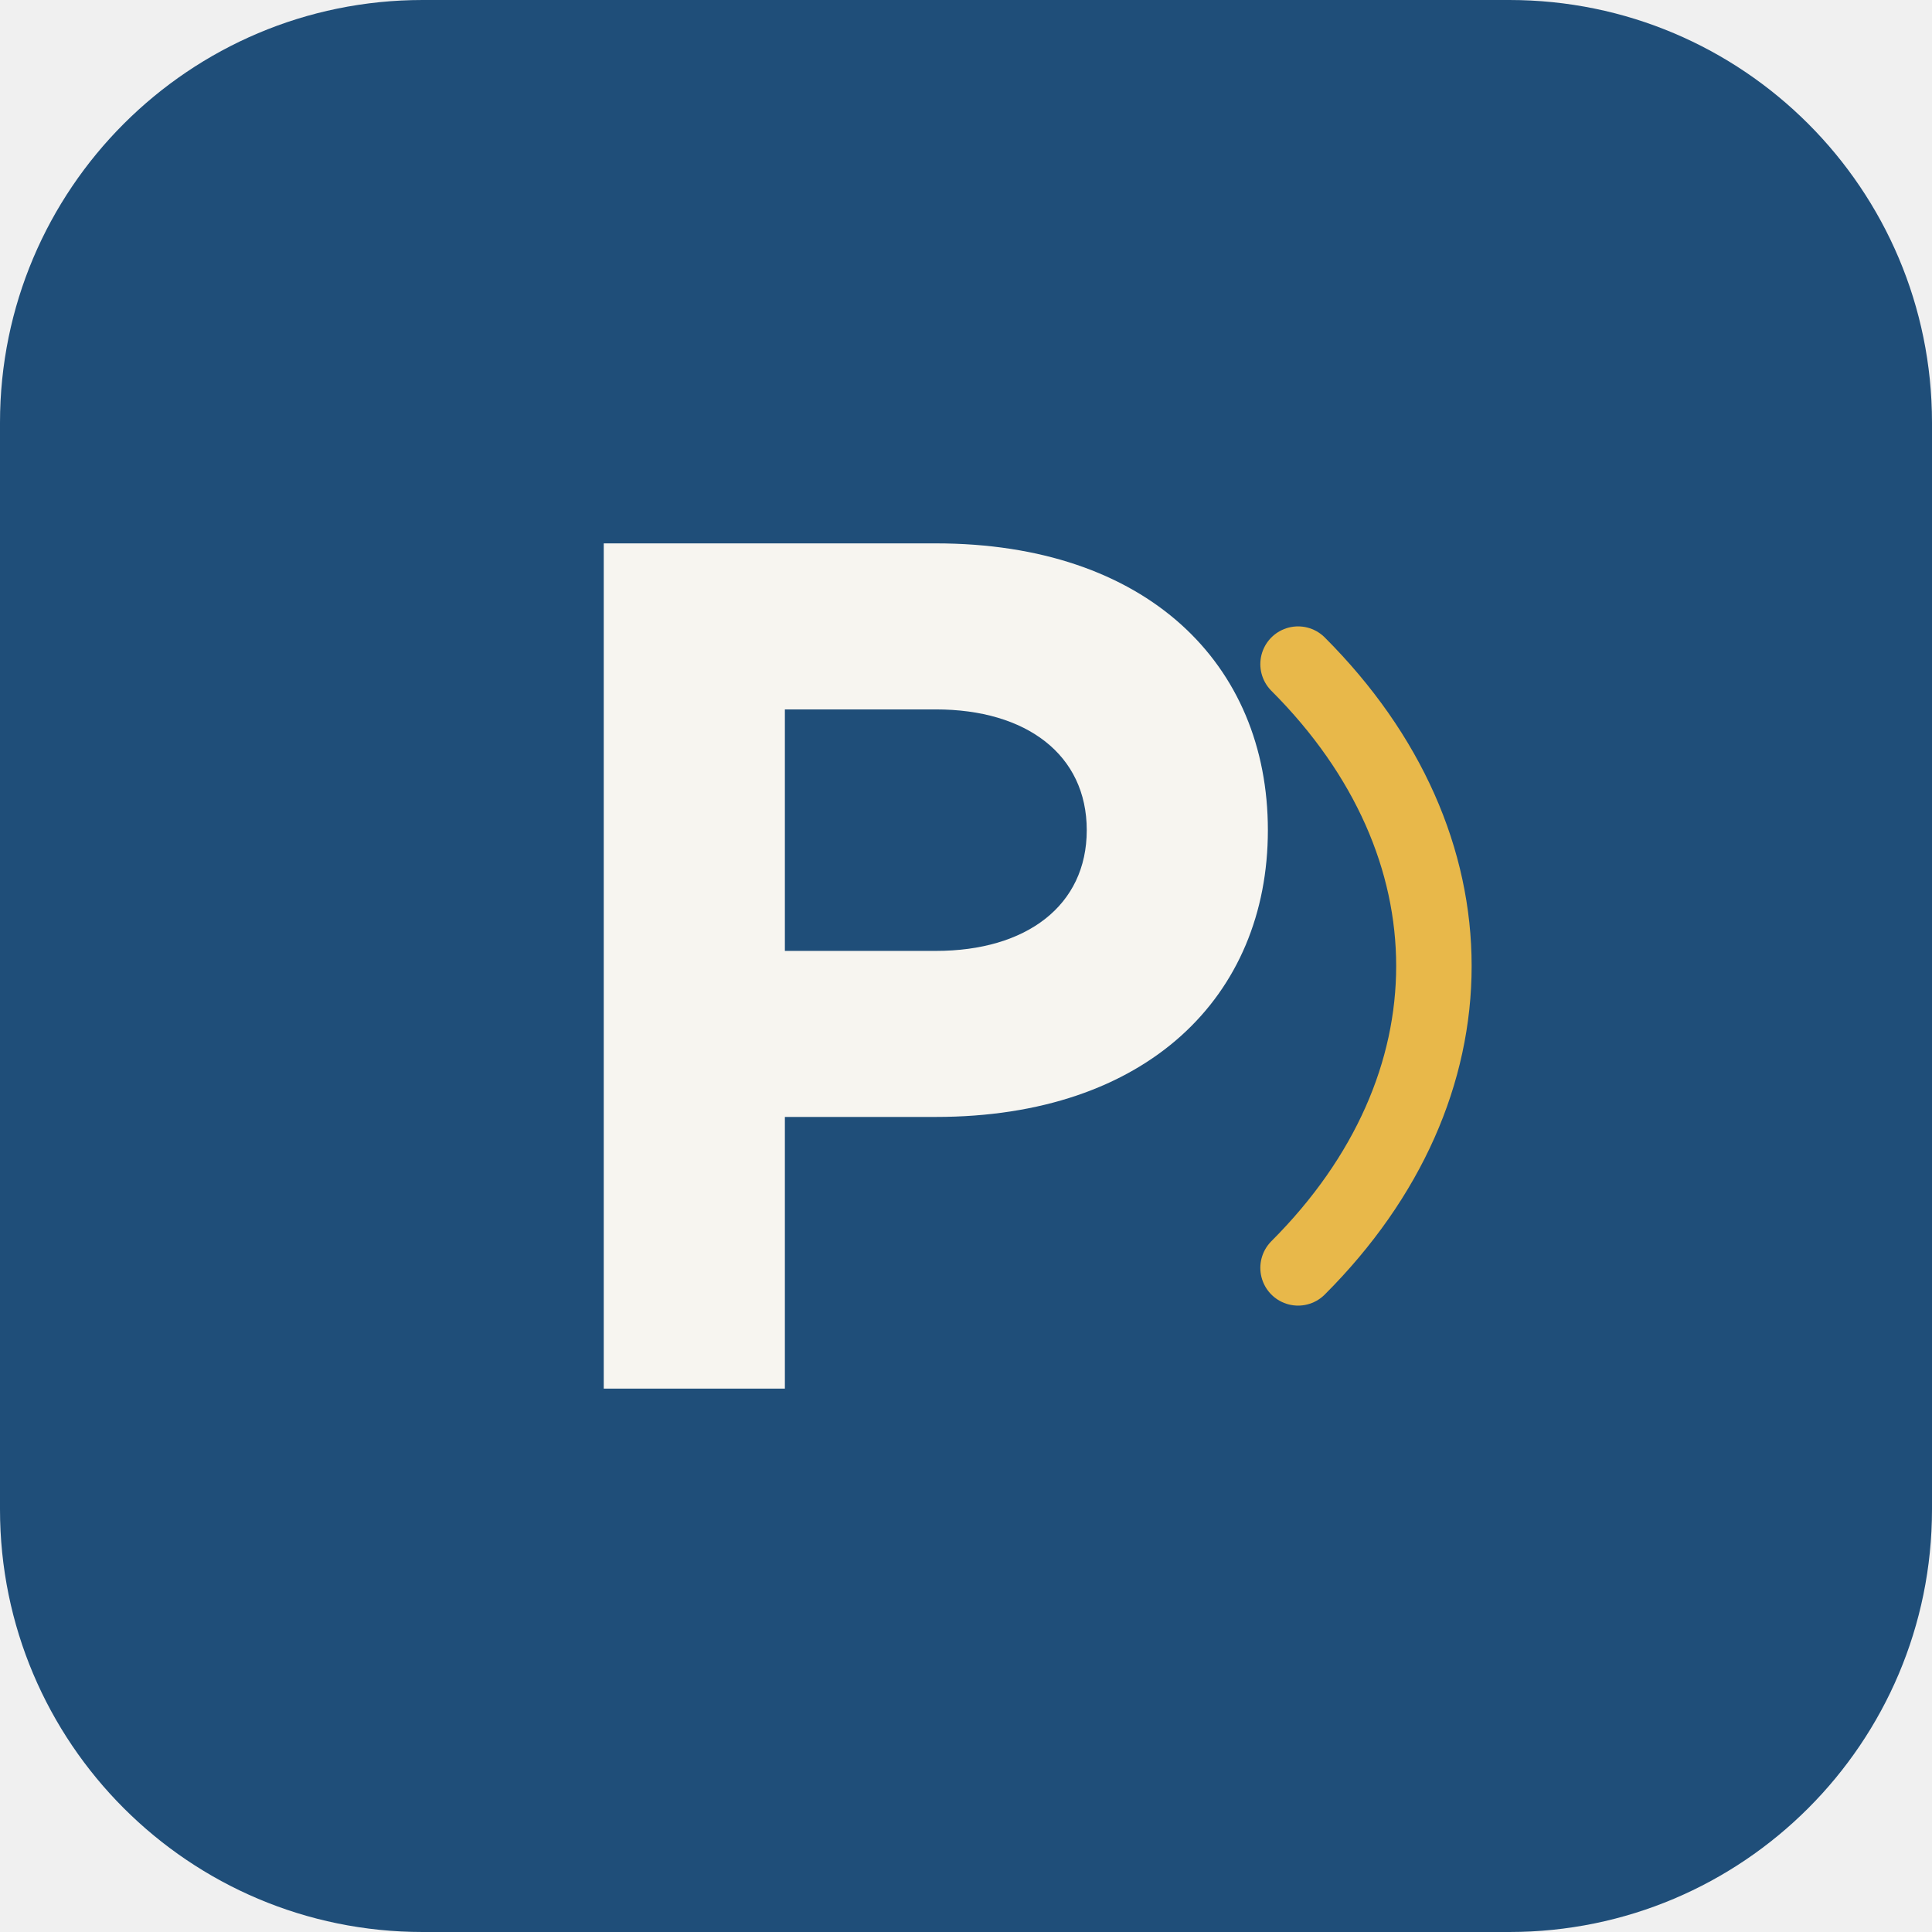
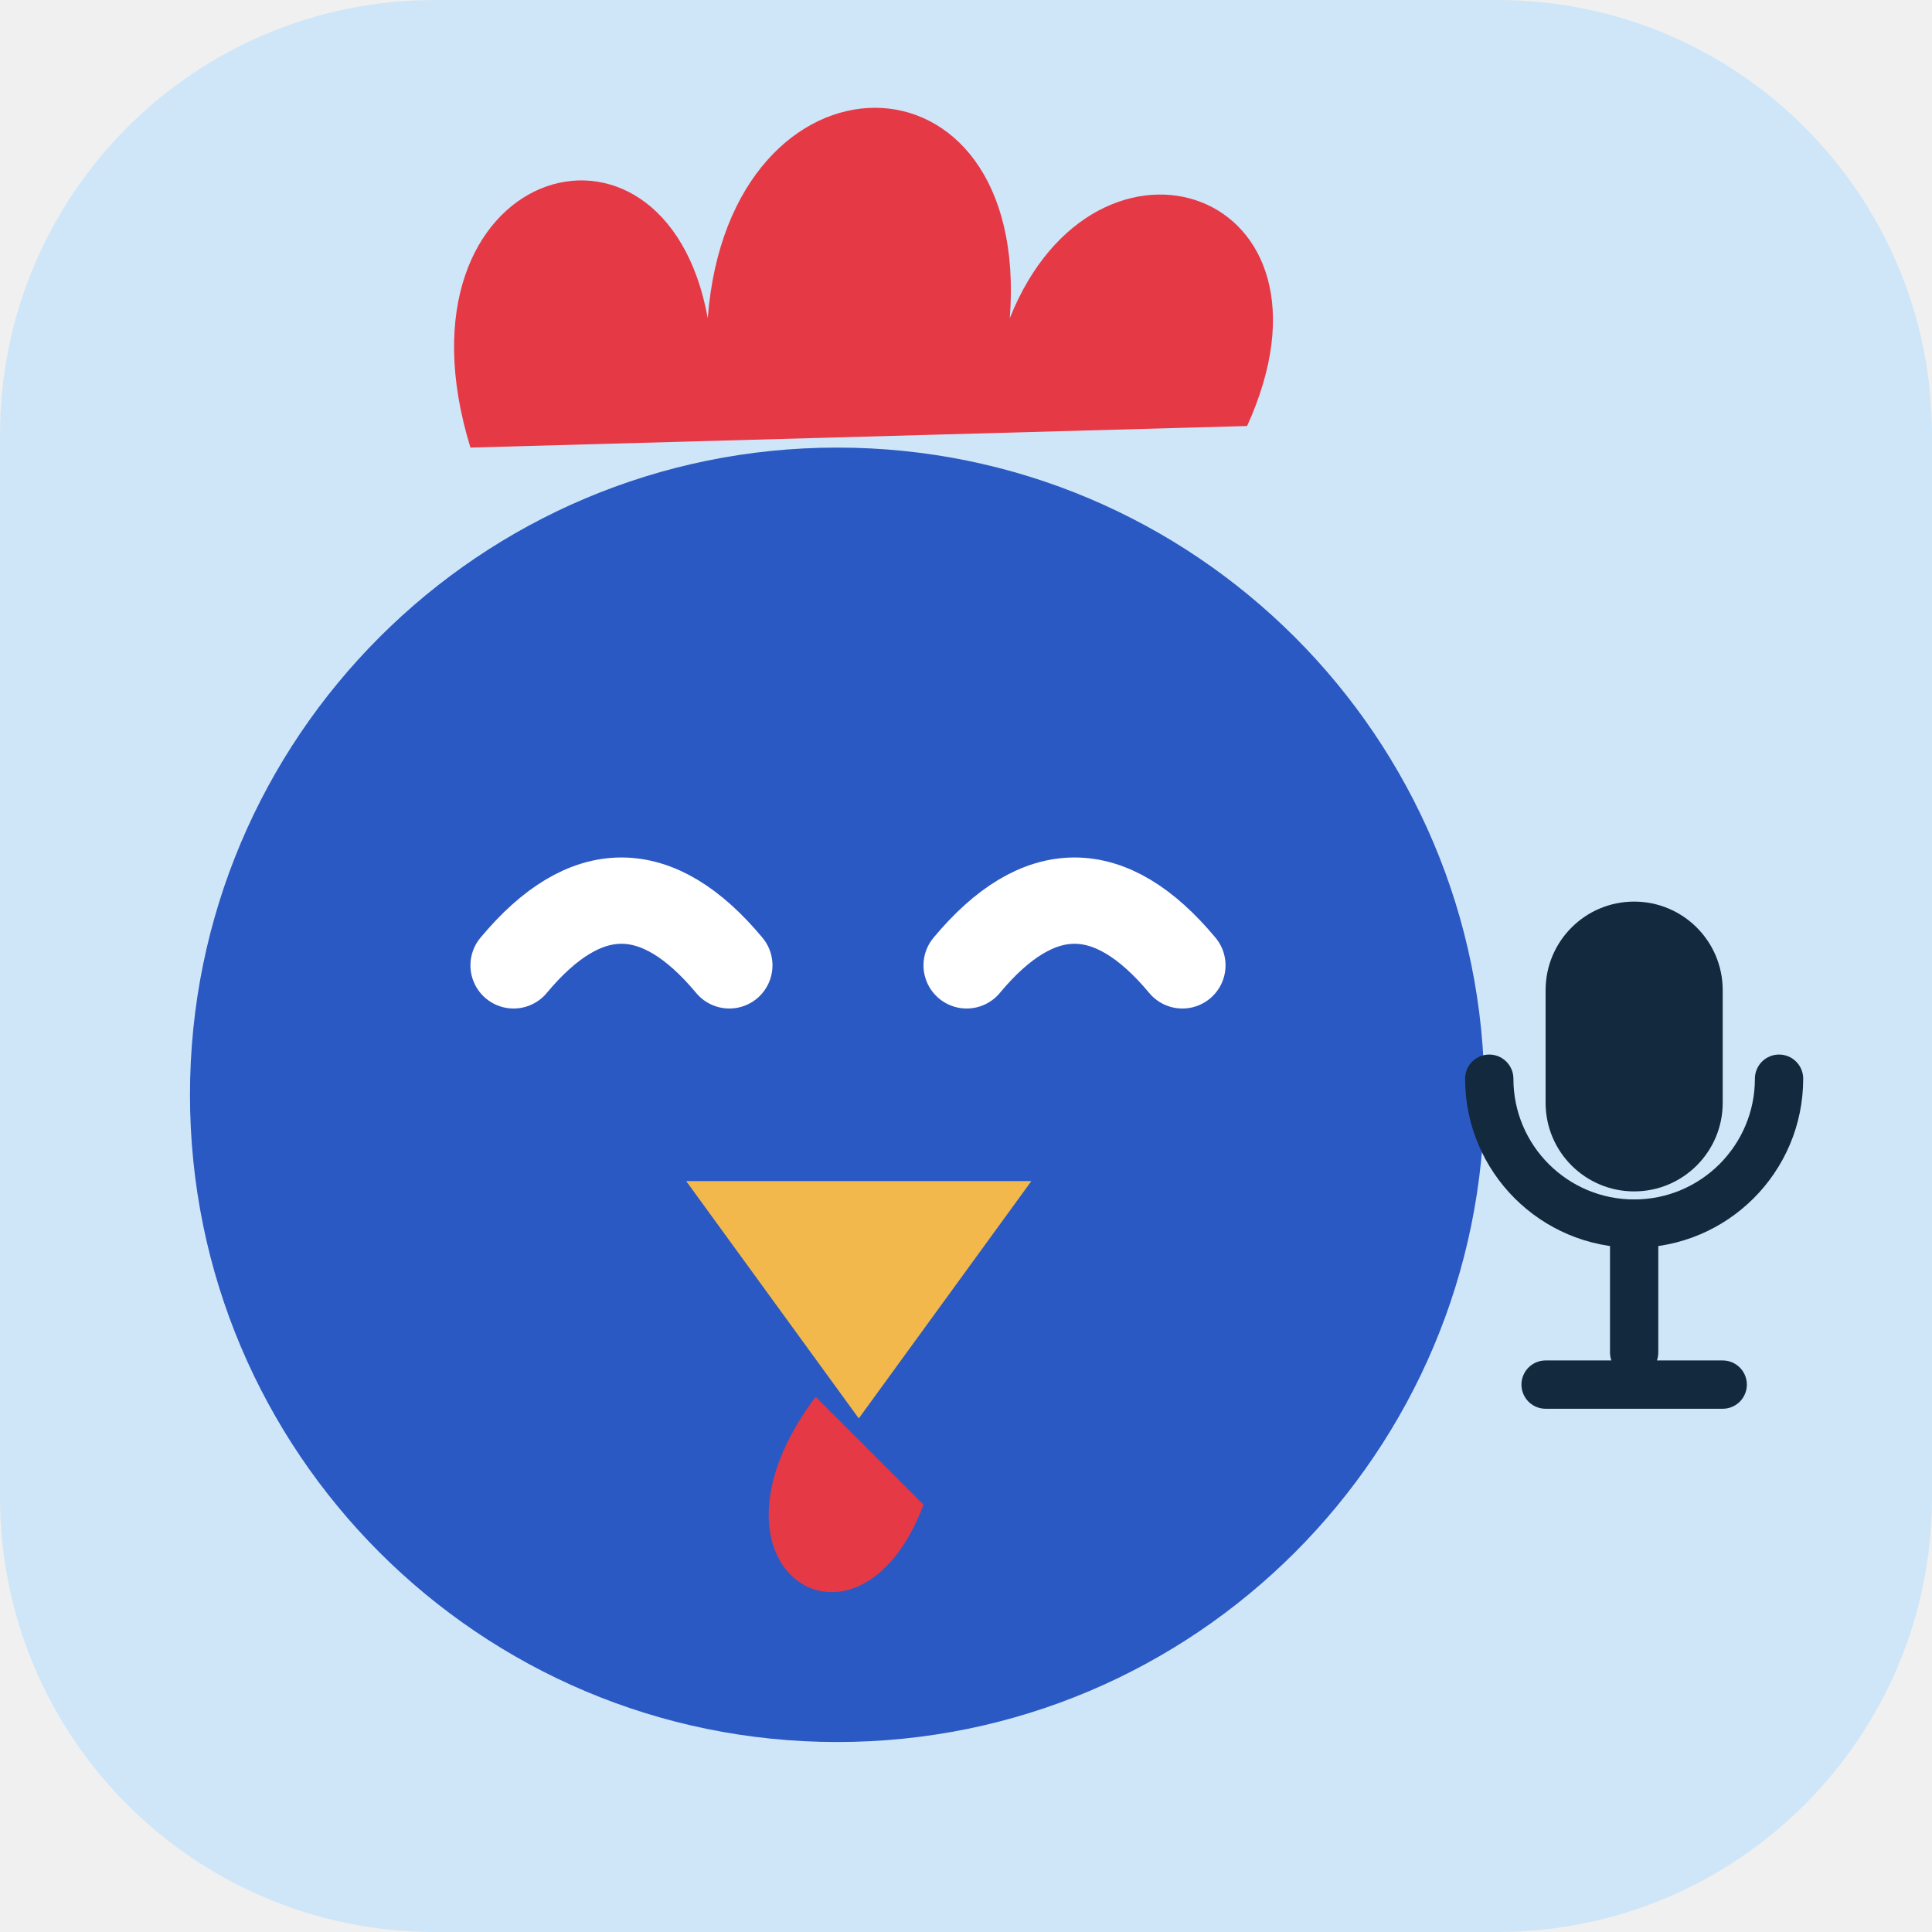
- <svg xmlns="http://www.w3.org/2000/svg" viewBox="0 0 128 128">
-   <rect width="128" height="128" rx="28" fill="#1f4e79" />
-   <path d="M40 92V36h22c14 0 22 8 22 19s-8 19-22 19H52v18z" fill="#f7f5f0" />
-   <path d="M52 47v16h10c6 0 10-3 10-8s-4-8-10-8z" fill="#1f4e79" />
-   <path d="M86 44c6 6 9 13 9 20s-3 14-9 20" stroke="#e8b84a" stroke-width="5" fill="none" stroke-linecap="round" />
+ <svg xmlns="http://www.w3.org/2000/svg" viewBox="0 0 120 120">
+   <rect width="120" height="120" rx="27" fill="#cfe6f8" />
+   <g transform="translate(52 68) scale(1.34)">
+     <path d="M-17 -30 c-4 -13 9 -17 11 -6 c1 -13 15 -13 14 0 c4 -10 16 -6 11 5 Z" fill="#e63946" />
+     <circle r="30" fill="#2b59c3" />
+     <path d="M-15 -6 q5 -6 10 0 M6 -6 q5 -6 10 0" stroke="#ffffff" stroke-width="4" fill="none" stroke-linecap="round" />
+     <path d="M-7 4 L9 4 L1 15 Z" fill="#f2b84b" />
+     <path d="M-1 14 c-6 8 2 13 5 5 Z" fill="#e63946" />
+   </g>
+   <g>
+     <rect x="96" y="56" width="11" height="18" rx="5.5" fill="#13293d" />
+     <path d="M92.5 67 a9 9 0 0 0 18 0" stroke="#13293d" stroke-width="3" fill="none" stroke-linecap="round" />
+     <path d="M101.5 76 v8 M96 86 h11" stroke="#13293d" stroke-width="3" stroke-linecap="round" />
+   </g>
</svg>
